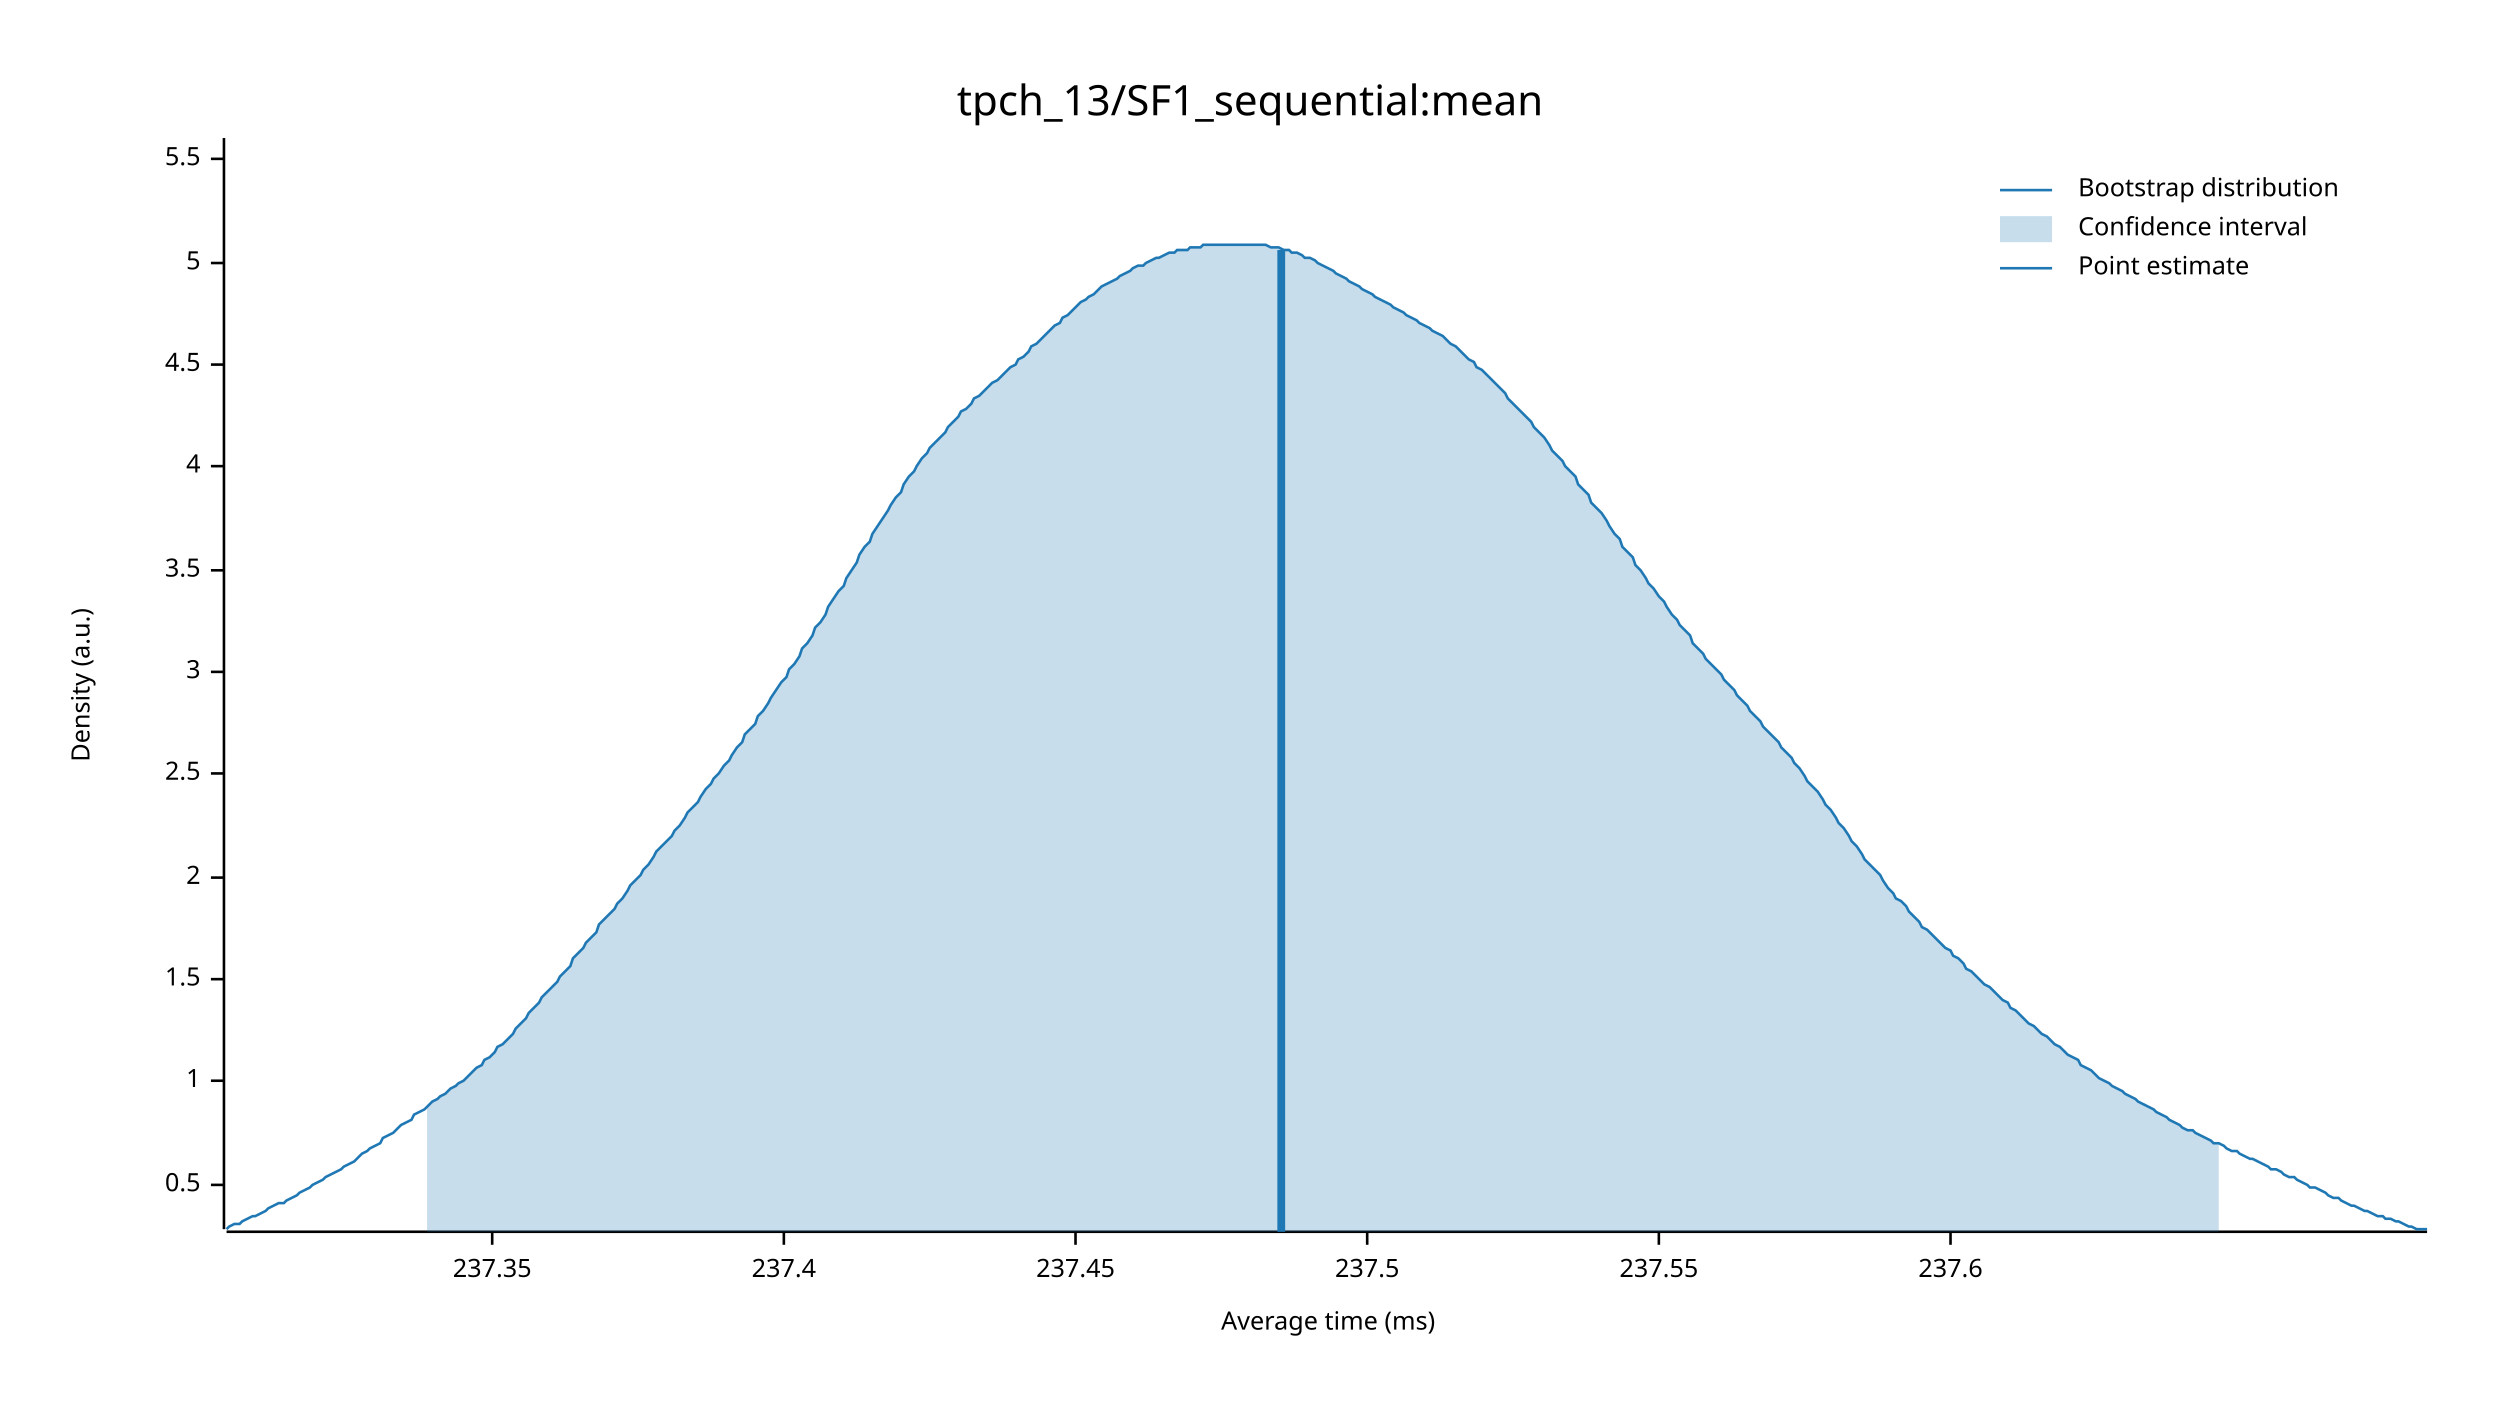
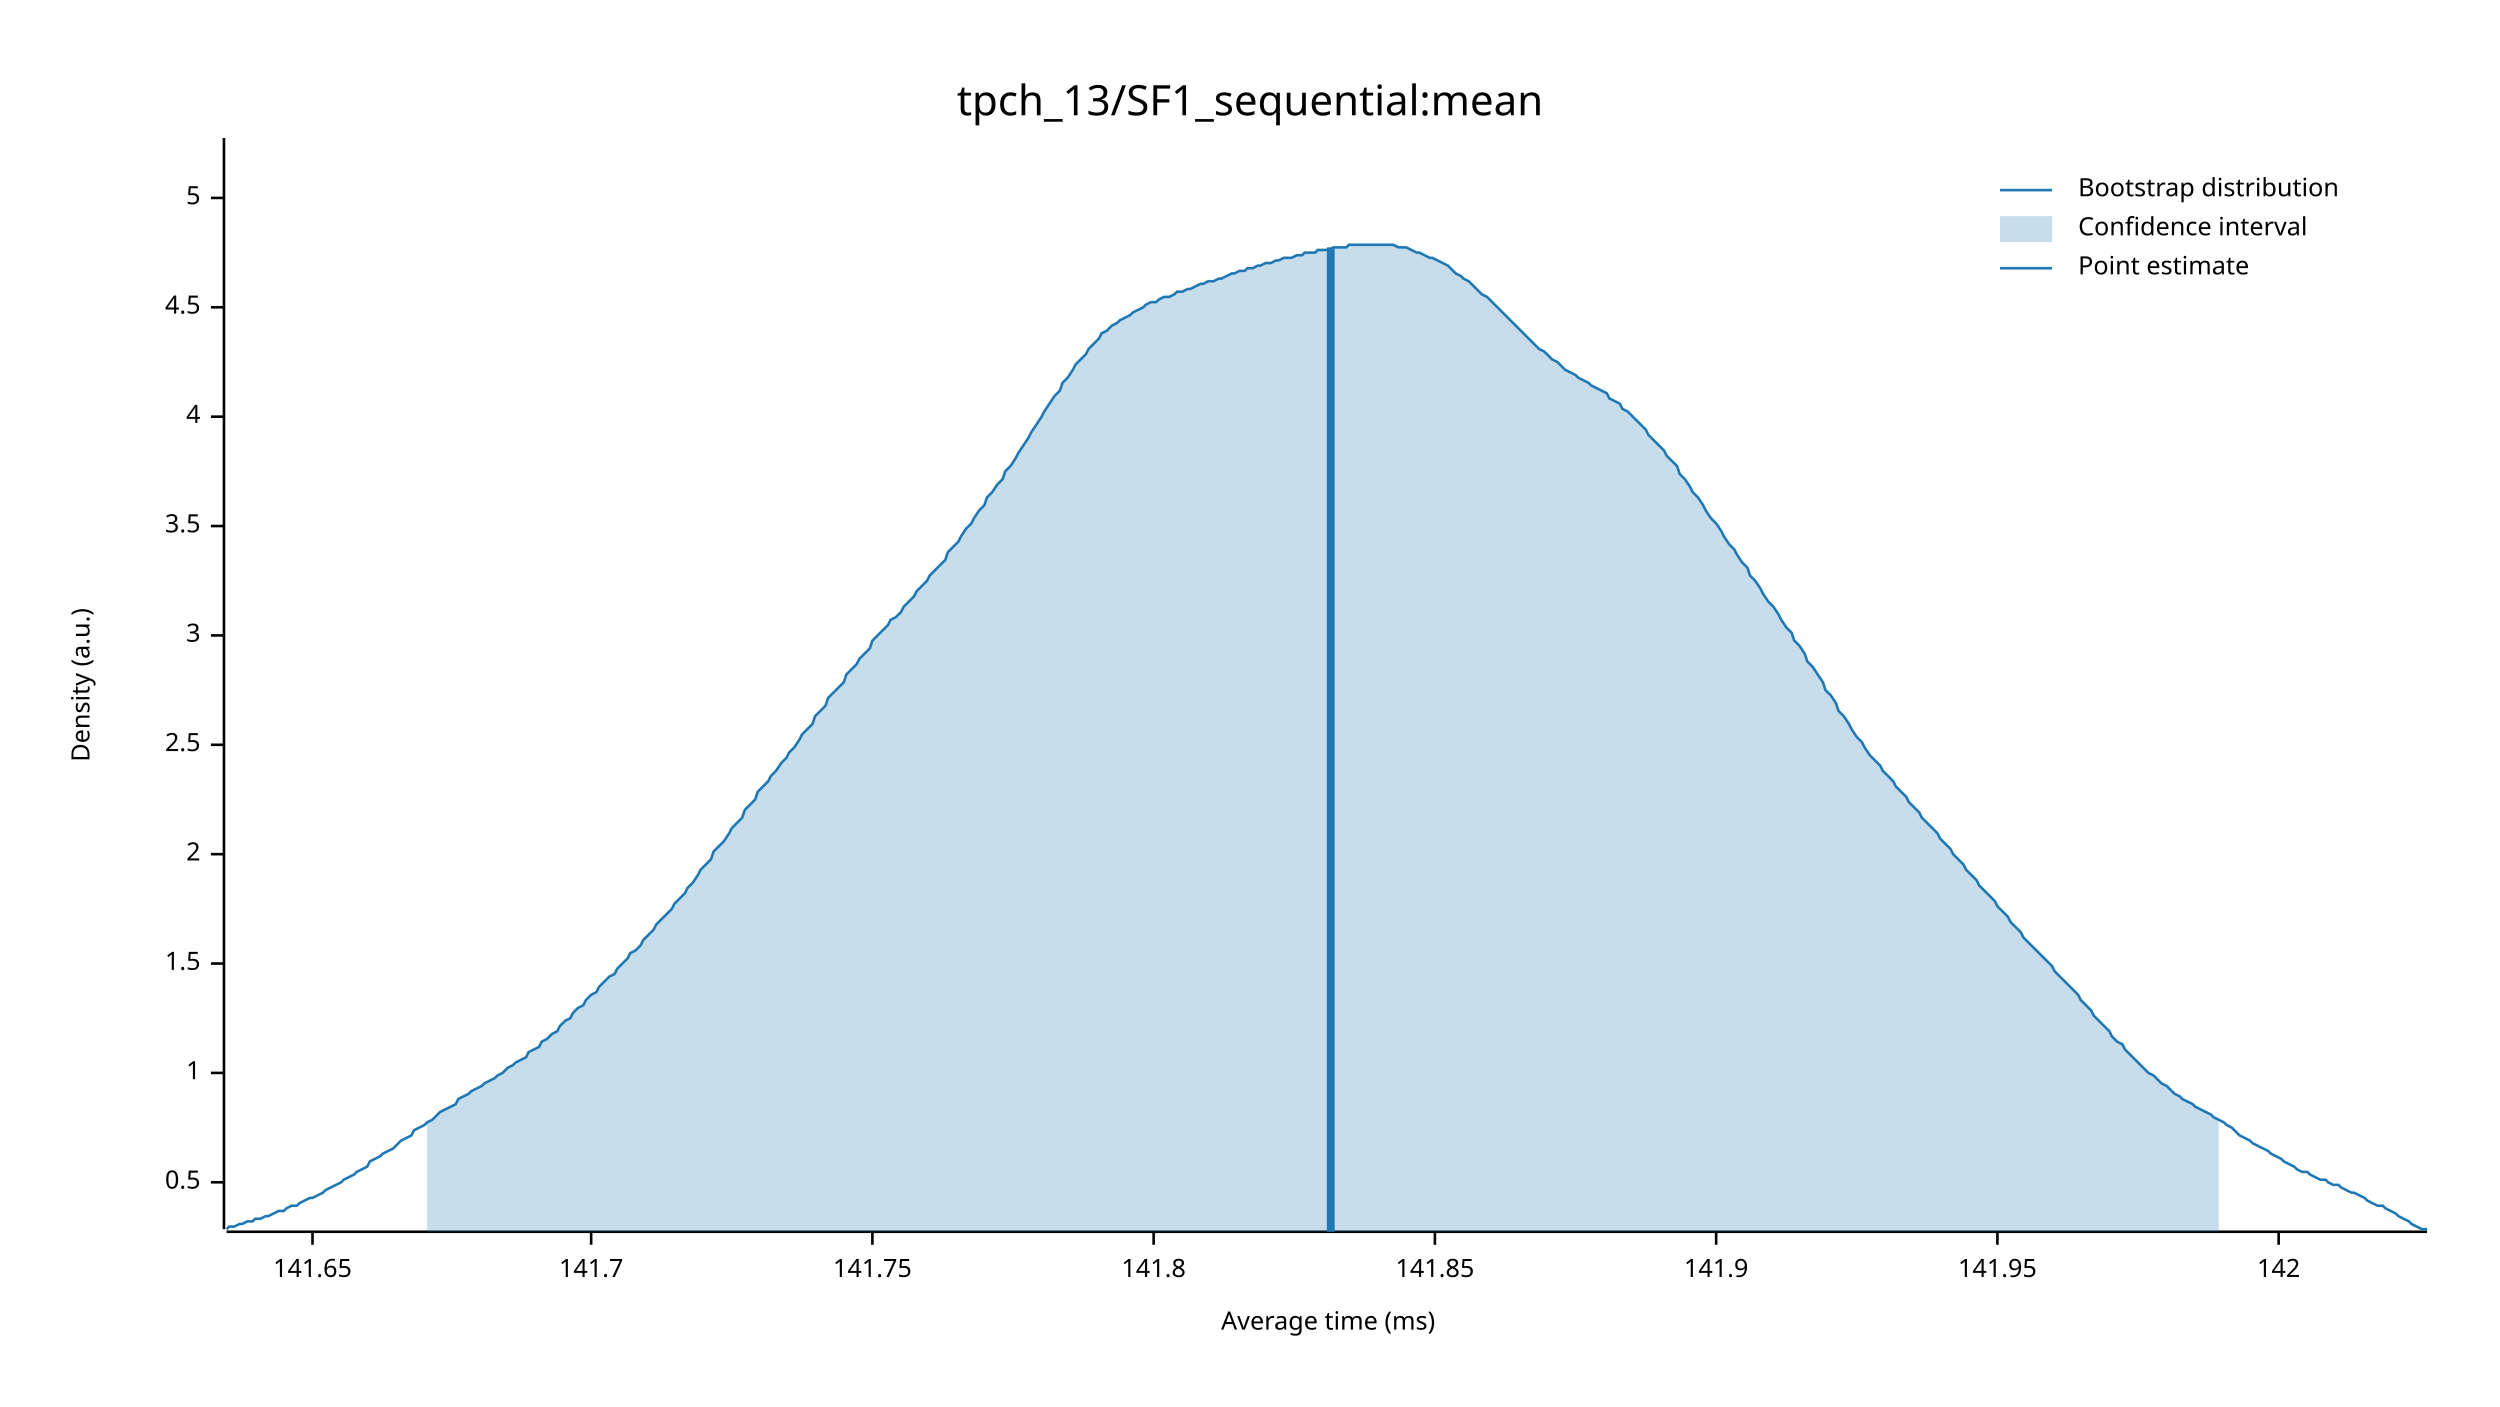
<svg xmlns="http://www.w3.org/2000/svg" width="960" height="540" viewBox="0 0 960 540">
  <text x="480" y="32" dy="0.76em" text-anchor="middle" font-family="sans-serif" font-size="16.129" opacity="1" fill="#000000">
tpch_13/SF1_sequential:mean
</text>
  <text x="27" y="263" dy="0.76em" text-anchor="middle" font-family="sans-serif" font-size="9.677" opacity="1" fill="#000000" transform="rotate(270, 27, 263)">
Density (a.u.)
</text>
  <text x="510" y="513" dy="-0.5ex" text-anchor="middle" font-family="sans-serif" font-size="9.677" opacity="1" fill="#000000">
Average time (ms)
</text>
  <polyline fill="none" opacity="1" stroke="#000000" stroke-width="1" points="86,53 86,472 " />
-   <text x="77" y="455" dy="0.5ex" text-anchor="end" font-family="sans-serif" font-size="9.677" opacity="1" fill="#000000">
+   <text x="77" y="454" dy="0.5ex" text-anchor="end" font-family="sans-serif" font-size="9.677" opacity="1" fill="#000000">
0.5
</text>
-   <polyline fill="none" opacity="1" stroke="#000000" stroke-width="1" points="81,455 86,455 " />
-   <text x="77" y="415" dy="0.5ex" text-anchor="end" font-family="sans-serif" font-size="9.677" opacity="1" fill="#000000">
+   <polyline fill="none" opacity="1" stroke="#000000" stroke-width="1" points="81,454 86,454 " />
+   <text x="77" y="412" dy="0.5ex" text-anchor="end" font-family="sans-serif" font-size="9.677" opacity="1" fill="#000000">
1
</text>
-   <polyline fill="none" opacity="1" stroke="#000000" stroke-width="1" points="81,415 86,415 " />
-   <text x="77" y="376" dy="0.5ex" text-anchor="end" font-family="sans-serif" font-size="9.677" opacity="1" fill="#000000">
+   <polyline fill="none" opacity="1" stroke="#000000" stroke-width="1" points="81,412 86,412 " />
+   <text x="77" y="370" dy="0.5ex" text-anchor="end" font-family="sans-serif" font-size="9.677" opacity="1" fill="#000000">
1.5
</text>
-   <polyline fill="none" opacity="1" stroke="#000000" stroke-width="1" points="81,376 86,376 " />
-   <text x="77" y="337" dy="0.5ex" text-anchor="end" font-family="sans-serif" font-size="9.677" opacity="1" fill="#000000">
+   <polyline fill="none" opacity="1" stroke="#000000" stroke-width="1" points="81,370 86,370 " />
+   <text x="77" y="328" dy="0.5ex" text-anchor="end" font-family="sans-serif" font-size="9.677" opacity="1" fill="#000000">
2
</text>
-   <polyline fill="none" opacity="1" stroke="#000000" stroke-width="1" points="81,337 86,337 " />
-   <text x="77" y="297" dy="0.5ex" text-anchor="end" font-family="sans-serif" font-size="9.677" opacity="1" fill="#000000">
+   <polyline fill="none" opacity="1" stroke="#000000" stroke-width="1" points="81,328 86,328 " />
+   <text x="77" y="286" dy="0.5ex" text-anchor="end" font-family="sans-serif" font-size="9.677" opacity="1" fill="#000000">
2.5
</text>
-   <polyline fill="none" opacity="1" stroke="#000000" stroke-width="1" points="81,297 86,297 " />
-   <text x="77" y="258" dy="0.5ex" text-anchor="end" font-family="sans-serif" font-size="9.677" opacity="1" fill="#000000">
+   <polyline fill="none" opacity="1" stroke="#000000" stroke-width="1" points="81,286 86,286 " />
+   <text x="77" y="244" dy="0.5ex" text-anchor="end" font-family="sans-serif" font-size="9.677" opacity="1" fill="#000000">
3
</text>
-   <polyline fill="none" opacity="1" stroke="#000000" stroke-width="1" points="81,258 86,258 " />
-   <text x="77" y="219" dy="0.5ex" text-anchor="end" font-family="sans-serif" font-size="9.677" opacity="1" fill="#000000">
+   <polyline fill="none" opacity="1" stroke="#000000" stroke-width="1" points="81,244 86,244 " />
+   <text x="77" y="202" dy="0.5ex" text-anchor="end" font-family="sans-serif" font-size="9.677" opacity="1" fill="#000000">
3.5
</text>
-   <polyline fill="none" opacity="1" stroke="#000000" stroke-width="1" points="81,219 86,219 " />
-   <text x="77" y="179" dy="0.5ex" text-anchor="end" font-family="sans-serif" font-size="9.677" opacity="1" fill="#000000">
+   <polyline fill="none" opacity="1" stroke="#000000" stroke-width="1" points="81,202 86,202 " />
+   <text x="77" y="160" dy="0.5ex" text-anchor="end" font-family="sans-serif" font-size="9.677" opacity="1" fill="#000000">
4
</text>
-   <polyline fill="none" opacity="1" stroke="#000000" stroke-width="1" points="81,179 86,179 " />
-   <text x="77" y="140" dy="0.5ex" text-anchor="end" font-family="sans-serif" font-size="9.677" opacity="1" fill="#000000">
+   <polyline fill="none" opacity="1" stroke="#000000" stroke-width="1" points="81,160 86,160 " />
+   <text x="77" y="118" dy="0.5ex" text-anchor="end" font-family="sans-serif" font-size="9.677" opacity="1" fill="#000000">
4.5
</text>
-   <polyline fill="none" opacity="1" stroke="#000000" stroke-width="1" points="81,140 86,140 " />
-   <text x="77" y="101" dy="0.5ex" text-anchor="end" font-family="sans-serif" font-size="9.677" opacity="1" fill="#000000">
+   <polyline fill="none" opacity="1" stroke="#000000" stroke-width="1" points="81,118 86,118 " />
+   <text x="77" y="76" dy="0.5ex" text-anchor="end" font-family="sans-serif" font-size="9.677" opacity="1" fill="#000000">
5
</text>
-   <polyline fill="none" opacity="1" stroke="#000000" stroke-width="1" points="81,101 86,101 " />
-   <text x="77" y="61" dy="0.5ex" text-anchor="end" font-family="sans-serif" font-size="9.677" opacity="1" fill="#000000">
- 5.5
+   <polyline fill="none" opacity="1" stroke="#000000" stroke-width="1" points="81,76 86,76 " />
+   <polyline fill="none" opacity="1" stroke="#000000" stroke-width="1" points="87,473 932,473 " />
+   <text x="120" y="483" dy="0.76em" text-anchor="middle" font-family="sans-serif" font-size="9.677" opacity="1" fill="#000000">
+ 141.65
</text>
-   <polyline fill="none" opacity="1" stroke="#000000" stroke-width="1" points="81,61 86,61 " />
-   <polyline fill="none" opacity="1" stroke="#000000" stroke-width="1" points="87,473 932,473 " />
-   <text x="189" y="483" dy="0.76em" text-anchor="middle" font-family="sans-serif" font-size="9.677" opacity="1" fill="#000000">
- 237.35
+   <polyline fill="none" opacity="1" stroke="#000000" stroke-width="1" points="120,473 120,478 " />
+   <text x="227" y="483" dy="0.76em" text-anchor="middle" font-family="sans-serif" font-size="9.677" opacity="1" fill="#000000">
+ 141.7
</text>
-   <polyline fill="none" opacity="1" stroke="#000000" stroke-width="1" points="189,473 189,478 " />
-   <text x="301" y="483" dy="0.76em" text-anchor="middle" font-family="sans-serif" font-size="9.677" opacity="1" fill="#000000">
- 237.4
+   <polyline fill="none" opacity="1" stroke="#000000" stroke-width="1" points="227,473 227,478 " />
+   <text x="335" y="483" dy="0.76em" text-anchor="middle" font-family="sans-serif" font-size="9.677" opacity="1" fill="#000000">
+ 141.75
</text>
-   <polyline fill="none" opacity="1" stroke="#000000" stroke-width="1" points="301,473 301,478 " />
-   <text x="413" y="483" dy="0.76em" text-anchor="middle" font-family="sans-serif" font-size="9.677" opacity="1" fill="#000000">
- 237.45
+   <polyline fill="none" opacity="1" stroke="#000000" stroke-width="1" points="335,473 335,478 " />
+   <text x="443" y="483" dy="0.76em" text-anchor="middle" font-family="sans-serif" font-size="9.677" opacity="1" fill="#000000">
+ 141.8
</text>
-   <polyline fill="none" opacity="1" stroke="#000000" stroke-width="1" points="413,473 413,478 " />
-   <text x="525" y="483" dy="0.76em" text-anchor="middle" font-family="sans-serif" font-size="9.677" opacity="1" fill="#000000">
- 237.5
+   <polyline fill="none" opacity="1" stroke="#000000" stroke-width="1" points="443,473 443,478 " />
+   <text x="551" y="483" dy="0.76em" text-anchor="middle" font-family="sans-serif" font-size="9.677" opacity="1" fill="#000000">
+ 141.85
</text>
-   <polyline fill="none" opacity="1" stroke="#000000" stroke-width="1" points="525,473 525,478 " />
-   <text x="637" y="483" dy="0.76em" text-anchor="middle" font-family="sans-serif" font-size="9.677" opacity="1" fill="#000000">
- 237.55
+   <polyline fill="none" opacity="1" stroke="#000000" stroke-width="1" points="551,473 551,478 " />
+   <text x="659" y="483" dy="0.76em" text-anchor="middle" font-family="sans-serif" font-size="9.677" opacity="1" fill="#000000">
+ 141.9
</text>
-   <polyline fill="none" opacity="1" stroke="#000000" stroke-width="1" points="637,473 637,478 " />
-   <text x="749" y="483" dy="0.76em" text-anchor="middle" font-family="sans-serif" font-size="9.677" opacity="1" fill="#000000">
- 237.6
+   <polyline fill="none" opacity="1" stroke="#000000" stroke-width="1" points="659,473 659,478 " />
+   <text x="767" y="483" dy="0.76em" text-anchor="middle" font-family="sans-serif" font-size="9.677" opacity="1" fill="#000000">
+ 141.95
</text>
-   <polyline fill="none" opacity="1" stroke="#000000" stroke-width="1" points="749,473 749,478 " />
-   <polyline fill="none" opacity="1" stroke="#1F78B4" stroke-width="1" points="87,472 88,471 90,470 92,470 93,469 95,468 97,467 98,467 100,466 102,465 103,464 105,463 107,462 109,462 110,461 112,460 114,459 115,458 117,457 119,456 120,455 122,454 124,453 125,452 127,451 129,450 131,449 132,448 134,447 136,446 137,445 139,443 141,442 142,441 144,440 146,439 147,437 149,436 151,435 153,433 154,432 156,431 158,430 159,428 161,427 163,426 164,425 166,423 168,422 169,421 171,420 173,418 175,417 176,416 178,415 180,413 181,412 183,410 185,409 186,407 188,406 190,404 191,402 193,401 195,399 197,397 198,395 200,393 202,391 203,389 205,387 207,385 208,383 210,381 212,379 214,377 215,375 217,373 219,371 220,368 222,366 224,364 225,362 227,360 229,358 230,355 232,353 234,351 236,349 237,347 239,345 241,342 242,340 244,338 246,336 247,334 249,332 251,329 252,327 254,325 256,323 258,321 259,319 261,317 263,314 264,312 266,310 268,308 269,306 271,303 273,301 274,299 276,297 278,294 280,292 281,290 283,287 285,285 286,282 288,280 290,278 291,275 293,273 295,270 296,268 298,265 300,262 302,260 303,257 305,255 307,252 308,249 310,247 312,244 313,241 315,239 317,236 318,233 320,230 322,227 324,225 325,222 327,219 329,216 330,213 332,210 334,208 335,205 337,202 339,199 341,196 342,194 344,191 346,189 347,186 349,183 351,181 352,179 354,176 356,174 357,172 359,170 361,168 363,166 364,164 366,162 368,160 369,158 371,157 373,155 374,153 376,152 378,150 379,149 381,147 383,146 385,144 386,143 388,141 390,140 391,138 393,137 395,135 396,133 398,132 400,130 401,129 403,127 405,125 407,124 408,122 410,121 412,119 413,118 415,116 417,115 418,114 420,113 422,111 423,110 425,109 427,108 429,107 430,106 432,105 434,104 435,103 437,102 439,102 440,101 442,100 444,99 445,99 447,98 449,97 451,97 452,96 454,96 456,96 457,95 459,95 461,95 462,94 464,94 466,94 468,94 469,94 471,94 473,94 474,94 476,94 478,94 479,94 481,94 483,94 484,94 486,94 488,95 490,95 491,95 493,96 495,96 496,97 498,97 500,98 501,99 503,99 505,100 506,101 508,102 510,103 512,104 513,105 515,106 517,107 518,108 520,109 522,110 523,111 525,112 527,113 528,114 530,115 532,116 534,117 535,118 537,119 539,120 540,121 542,122 544,123 545,124 547,125 549,126 550,127 552,128 554,129 556,131 557,132 559,133 561,135 562,136 564,138 566,139 567,141 569,142 571,144 573,146 574,147 576,149 578,151 579,153 581,155 583,157 584,158 586,160 588,162 589,164 591,166 593,168 595,171 596,173 598,175 600,177 601,179 603,181 605,183 606,186 608,188 610,190 611,193 613,195 615,197 617,200 618,202 620,205 622,207 623,210 625,212 627,214 628,217 630,219 632,222 633,224 635,226 637,229 639,231 640,233 642,236 644,238 645,240 647,242 649,244 650,247 652,249 654,251 655,253 657,255 659,257 661,259 662,261 664,263 666,265 667,267 669,269 671,271 672,273 674,275 676,277 677,279 679,281 681,283 683,285 684,287 686,289 688,291 689,293 691,295 693,298 694,300 696,302 698,304 700,307 701,309 703,311 705,314 706,316 708,318 710,321 711,323 713,325 715,328 716,330 718,332 720,334 722,336 723,338 725,341 727,343 728,345 730,346 732,348 733,350 735,352 737,354 738,356 740,357 742,359 744,361 745,362 747,364 749,365 750,367 752,368 754,370 755,372 757,373 759,375 760,376 762,378 764,379 766,381 767,382 769,384 771,385 772,387 774,388 776,390 777,391 779,393 781,394 782,395 784,397 786,398 788,400 789,401 791,402 793,404 794,405 796,406 798,407 799,409 801,410 803,411 804,412 806,414 808,415 810,416 811,417 813,418 815,419 816,420 818,421 820,422 821,423 823,424 825,425 827,426 828,427 830,428 832,429 833,430 835,431 837,432 838,433 840,434 842,434 843,435 845,436 847,437 849,438 850,439 852,439 854,440 855,441 857,442 859,442 860,443 862,444 864,445 865,445 867,446 869,447 871,448 872,449 874,449 876,450 877,451 879,452 881,452 882,453 884,454 886,455 887,456 889,456 891,457 893,458 894,459 896,460 898,460 899,461 901,462 903,463 904,463 906,464 908,465 909,465 911,466 913,467 915,467 916,468 918,468 920,469 921,469 923,470 925,471 926,471 928,472 930,472 932,472 " />
-   <polygon opacity="0.25" fill="#1F78B4" points="164,425 166,423 168,422 169,421 171,420 173,418 175,417 176,416 178,415 180,413 181,412 183,410 185,409 186,407 188,406 190,404 191,402 193,401 195,399 197,397 198,395 200,393 202,391 203,389 205,387 207,385 208,383 210,381 212,379 214,377 215,375 217,373 219,371 220,368 222,366 224,364 225,362 227,360 229,358 230,355 232,353 234,351 236,349 237,347 239,345 241,342 242,340 244,338 246,336 247,334 249,332 251,329 252,327 254,325 256,323 258,321 259,319 261,317 263,314 264,312 266,310 268,308 269,306 271,303 273,301 274,299 276,297 278,294 280,292 281,290 283,287 285,285 286,282 288,280 290,278 291,275 293,273 295,270 296,268 298,265 300,262 302,260 303,257 305,255 307,252 308,249 310,247 312,244 313,241 315,239 317,236 318,233 320,230 322,227 324,225 325,222 327,219 329,216 330,213 332,210 334,208 335,205 337,202 339,199 341,196 342,194 344,191 346,189 347,186 349,183 351,181 352,179 354,176 356,174 357,172 359,170 361,168 363,166 364,164 366,162 368,160 369,158 371,157 373,155 374,153 376,152 378,150 379,149 381,147 383,146 385,144 386,143 388,141 390,140 391,138 393,137 395,135 396,133 398,132 400,130 401,129 403,127 405,125 407,124 408,122 410,121 412,119 413,118 415,116 417,115 418,114 420,113 422,111 423,110 425,109 427,108 429,107 430,106 432,105 434,104 435,103 437,102 439,102 440,101 442,100 444,99 445,99 447,98 449,97 451,97 452,96 454,96 456,96 457,95 459,95 461,95 462,94 464,94 466,94 468,94 469,94 471,94 473,94 474,94 476,94 478,94 479,94 481,94 483,94 484,94 486,94 488,95 490,95 491,95 493,96 495,96 496,97 498,97 500,98 501,99 503,99 505,100 506,101 508,102 510,103 512,104 513,105 515,106 517,107 518,108 520,109 522,110 523,111 525,112 527,113 528,114 530,115 532,116 534,117 535,118 537,119 539,120 540,121 542,122 544,123 545,124 547,125 549,126 550,127 552,128 554,129 556,131 557,132 559,133 561,135 562,136 564,138 566,139 567,141 569,142 571,144 573,146 574,147 576,149 578,151 579,153 581,155 583,157 584,158 586,160 588,162 589,164 591,166 593,168 595,171 596,173 598,175 600,177 601,179 603,181 605,183 606,186 608,188 610,190 611,193 613,195 615,197 617,200 618,202 620,205 622,207 623,210 625,212 627,214 628,217 630,219 632,222 633,224 635,226 637,229 639,231 640,233 642,236 644,238 645,240 647,242 649,244 650,247 652,249 654,251 655,253 657,255 659,257 661,259 662,261 664,263 666,265 667,267 669,269 671,271 672,273 674,275 676,277 677,279 679,281 681,283 683,285 684,287 686,289 688,291 689,293 691,295 693,298 694,300 696,302 698,304 700,307 701,309 703,311 705,314 706,316 708,318 710,321 711,323 713,325 715,328 716,330 718,332 720,334 722,336 723,338 725,341 727,343 728,345 730,346 732,348 733,350 735,352 737,354 738,356 740,357 742,359 744,361 745,362 747,364 749,365 750,367 752,368 754,370 755,372 757,373 759,375 760,376 762,378 764,379 766,381 767,382 769,384 771,385 772,387 774,388 776,390 777,391 779,393 781,394 782,395 784,397 786,398 788,400 789,401 791,402 793,404 794,405 796,406 798,407 799,409 801,410 803,411 804,412 806,414 808,415 810,416 811,417 813,418 815,419 816,420 818,421 820,422 821,423 823,424 825,425 827,426 828,427 830,428 832,429 833,430 835,431 837,432 838,433 840,434 842,434 843,435 845,436 847,437 849,438 850,439 852,439 852,473 164,473 " />
-   <polyline fill="none" opacity="1" stroke="#1F78B4" stroke-width="3" points="492,473 492,96 " />
+   <polyline fill="none" opacity="1" stroke="#000000" stroke-width="1" points="767,473 767,478 " />
+   <text x="875" y="483" dy="0.76em" text-anchor="middle" font-family="sans-serif" font-size="9.677" opacity="1" fill="#000000">
+ 142
+ </text>
+   <polyline fill="none" opacity="1" stroke="#000000" stroke-width="1" points="875,473 875,478 " />
+   <polyline fill="none" opacity="1" stroke="#1F78B4" stroke-width="1" points="87,472 88,471 90,471 92,470 93,470 95,469 97,469 98,468 100,468 102,467 103,467 105,466 107,465 109,465 110,464 112,463 114,463 115,462 117,461 119,460 120,460 122,459 124,458 125,457 127,456 129,455 131,454 132,453 134,452 136,451 137,450 139,449 141,448 142,446 144,445 146,444 147,443 149,442 151,441 153,439 154,438 156,437 158,436 159,434 161,433 163,432 164,431 166,430 168,428 169,427 171,426 173,425 175,424 176,422 178,421 180,420 181,419 183,418 185,417 186,416 188,415 190,414 191,413 193,412 195,410 197,409 198,408 200,407 202,406 203,404 205,403 207,402 208,400 210,399 212,397 214,396 215,394 217,392 219,391 220,389 222,387 224,386 225,384 227,382 229,381 230,379 232,377 234,375 236,374 237,372 239,370 241,368 242,366 244,365 246,363 247,361 249,359 251,357 252,355 254,353 256,351 258,349 259,347 261,345 263,343 264,341 266,339 268,336 269,334 271,332 273,330 274,327 276,325 278,323 280,320 281,318 283,316 285,314 286,311 288,309 290,307 291,304 293,302 295,300 296,298 298,296 300,293 302,291 303,289 305,287 307,284 308,282 310,280 312,278 313,275 315,273 317,271 318,268 320,266 322,264 324,262 325,259 327,257 329,255 330,253 332,251 334,249 335,246 337,244 339,242 341,240 342,238 344,237 346,235 347,233 349,231 351,229 352,227 354,225 356,223 357,221 359,219 361,217 363,215 364,212 366,210 368,208 369,206 371,203 373,201 374,199 376,196 378,194 379,191 381,189 383,186 385,184 386,181 388,179 390,176 391,174 393,171 395,168 396,166 398,163 400,160 401,158 403,155 405,152 407,150 408,147 410,145 412,142 413,140 415,138 417,136 418,134 420,132 422,130 423,128 425,127 427,125 429,124 430,123 432,122 434,121 435,120 437,119 439,118 440,117 442,116 444,116 445,115 447,114 449,114 451,113 452,112 454,112 456,111 457,111 459,110 461,109 462,109 464,108 466,108 468,107 469,107 471,106 473,105 474,105 476,104 478,104 479,103 481,103 483,102 484,102 486,101 488,101 490,100 491,100 493,99 495,99 496,99 498,98 500,98 501,97 503,97 505,97 506,96 508,96 510,96 512,95 513,95 515,95 517,95 518,94 520,94 522,94 523,94 525,94 527,94 528,94 530,94 532,94 534,94 535,94 537,95 539,95 540,95 542,96 544,97 545,97 547,98 549,99 550,99 552,100 554,101 556,102 557,103 559,105 561,106 562,107 564,108 566,110 567,111 569,113 571,114 573,116 574,117 576,119 578,121 579,122 581,124 583,126 584,127 586,129 588,131 589,132 591,134 593,135 595,137 596,138 598,139 600,141 601,142 603,143 605,144 606,145 608,146 610,147 611,148 613,149 615,150 617,151 618,153 620,154 622,155 623,157 625,158 627,160 628,161 630,163 632,165 633,167 635,169 637,171 639,173 640,175 642,177 644,179 645,182 647,184 649,187 650,189 652,191 654,194 655,196 657,199 659,201 661,204 662,206 664,209 666,211 667,213 669,216 671,218 672,221 674,223 676,226 677,228 679,231 681,233 683,236 684,238 686,241 688,243 689,246 691,248 693,251 694,254 696,256 698,259 700,262 701,265 703,267 705,270 706,273 708,275 710,278 711,280 713,283 715,285 716,287 718,290 720,292 722,294 723,296 725,298 727,300 728,302 730,304 732,306 733,308 735,310 737,312 738,314 740,316 742,318 744,320 745,322 747,324 749,326 750,328 752,330 754,332 755,334 757,336 759,338 760,340 762,342 764,344 766,346 767,348 769,350 771,352 772,354 774,356 776,358 777,360 779,362 781,364 782,365 784,367 786,369 788,371 789,373 791,375 793,377 794,378 796,380 798,382 799,384 801,386 803,388 804,390 806,392 808,394 810,396 811,398 813,400 815,401 816,403 818,405 820,407 821,408 823,410 825,412 827,413 828,414 830,416 832,417 833,418 835,420 837,421 838,422 840,423 842,424 843,425 845,426 847,427 849,428 850,429 852,430 854,431 855,432 857,433 859,435 860,436 862,437 864,438 865,439 867,440 869,441 871,442 872,443 874,444 876,445 877,446 879,447 881,448 882,449 884,450 886,450 887,451 889,452 891,453 893,453 894,454 896,455 898,455 899,456 901,457 903,458 904,458 906,459 908,460 909,461 911,462 913,463 915,463 916,464 918,465 920,466 921,467 923,468 925,469 926,470 928,471 930,472 932,472 " />
+   <polygon opacity="0.25" fill="#1F78B4" points="164,431 166,430 168,428 169,427 171,426 173,425 175,424 176,422 178,421 180,420 181,419 183,418 185,417 186,416 188,415 190,414 191,413 193,412 195,410 197,409 198,408 200,407 202,406 203,404 205,403 207,402 208,400 210,399 212,397 214,396 215,394 217,392 219,391 220,389 222,387 224,386 225,384 227,382 229,381 230,379 232,377 234,375 236,374 237,372 239,370 241,368 242,366 244,365 246,363 247,361 249,359 251,357 252,355 254,353 256,351 258,349 259,347 261,345 263,343 264,341 266,339 268,336 269,334 271,332 273,330 274,327 276,325 278,323 280,320 281,318 283,316 285,314 286,311 288,309 290,307 291,304 293,302 295,300 296,298 298,296 300,293 302,291 303,289 305,287 307,284 308,282 310,280 312,278 313,275 315,273 317,271 318,268 320,266 322,264 324,262 325,259 327,257 329,255 330,253 332,251 334,249 335,246 337,244 339,242 341,240 342,238 344,237 346,235 347,233 349,231 351,229 352,227 354,225 356,223 357,221 359,219 361,217 363,215 364,212 366,210 368,208 369,206 371,203 373,201 374,199 376,196 378,194 379,191 381,189 383,186 385,184 386,181 388,179 390,176 391,174 393,171 395,168 396,166 398,163 400,160 401,158 403,155 405,152 407,150 408,147 410,145 412,142 413,140 415,138 417,136 418,134 420,132 422,130 423,128 425,127 427,125 429,124 430,123 432,122 434,121 435,120 437,119 439,118 440,117 442,116 444,116 445,115 447,114 449,114 451,113 452,112 454,112 456,111 457,111 459,110 461,109 462,109 464,108 466,108 468,107 469,107 471,106 473,105 474,105 476,104 478,104 479,103 481,103 483,102 484,102 486,101 488,101 490,100 491,100 493,99 495,99 496,99 498,98 500,98 501,97 503,97 505,97 506,96 508,96 510,96 512,95 513,95 515,95 517,95 518,94 520,94 522,94 523,94 525,94 527,94 528,94 530,94 532,94 534,94 535,94 537,95 539,95 540,95 542,96 544,97 545,97 547,98 549,99 550,99 552,100 554,101 556,102 557,103 559,105 561,106 562,107 564,108 566,110 567,111 569,113 571,114 573,116 574,117 576,119 578,121 579,122 581,124 583,126 584,127 586,129 588,131 589,132 591,134 593,135 595,137 596,138 598,139 600,141 601,142 603,143 605,144 606,145 608,146 610,147 611,148 613,149 615,150 617,151 618,153 620,154 622,155 623,157 625,158 627,160 628,161 630,163 632,165 633,167 635,169 637,171 639,173 640,175 642,177 644,179 645,182 647,184 649,187 650,189 652,191 654,194 655,196 657,199 659,201 661,204 662,206 664,209 666,211 667,213 669,216 671,218 672,221 674,223 676,226 677,228 679,231 681,233 683,236 684,238 686,241 688,243 689,246 691,248 693,251 694,254 696,256 698,259 700,262 701,265 703,267 705,270 706,273 708,275 710,278 711,280 713,283 715,285 716,287 718,290 720,292 722,294 723,296 725,298 727,300 728,302 730,304 732,306 733,308 735,310 737,312 738,314 740,316 742,318 744,320 745,322 747,324 749,326 750,328 752,330 754,332 755,334 757,336 759,338 760,340 762,342 764,344 766,346 767,348 769,350 771,352 772,354 774,356 776,358 777,360 779,362 781,364 782,365 784,367 786,369 788,371 789,373 791,375 793,377 794,378 796,380 798,382 799,384 801,386 803,388 804,390 806,392 808,394 810,396 811,398 813,400 815,401 816,403 818,405 820,407 821,408 823,410 825,412 827,413 828,414 830,416 832,417 833,418 835,420 837,421 838,422 840,423 842,424 843,425 845,426 847,427 849,428 850,429 852,430 852,473 164,473 " />
+   <polyline fill="none" opacity="1" stroke="#1F78B4" stroke-width="3" points="511,473 511,95 " />
  <text x="798" y="68" dy="0.76em" text-anchor="start" font-family="sans-serif" font-size="9.677" opacity="1" fill="#000000">
Bootstrap distribution
</text>
  <text x="798" y="83" dy="0.76em" text-anchor="start" font-family="sans-serif" font-size="9.677" opacity="1" fill="#000000">
Confidence interval
</text>
  <text x="798" y="98" dy="0.76em" text-anchor="start" font-family="sans-serif" font-size="9.677" opacity="1" fill="#000000">
Point estimate
</text>
  <polyline fill="none" opacity="1" stroke="#1F78B4" stroke-width="1" points="768,73 788,73 " />
  <rect x="768" y="83" width="20" height="10" opacity="0.25" fill="#1F78B4" stroke="none" />
  <polyline fill="none" opacity="1" stroke="#1F78B4" stroke-width="1" points="768,103 788,103 " />
</svg>
